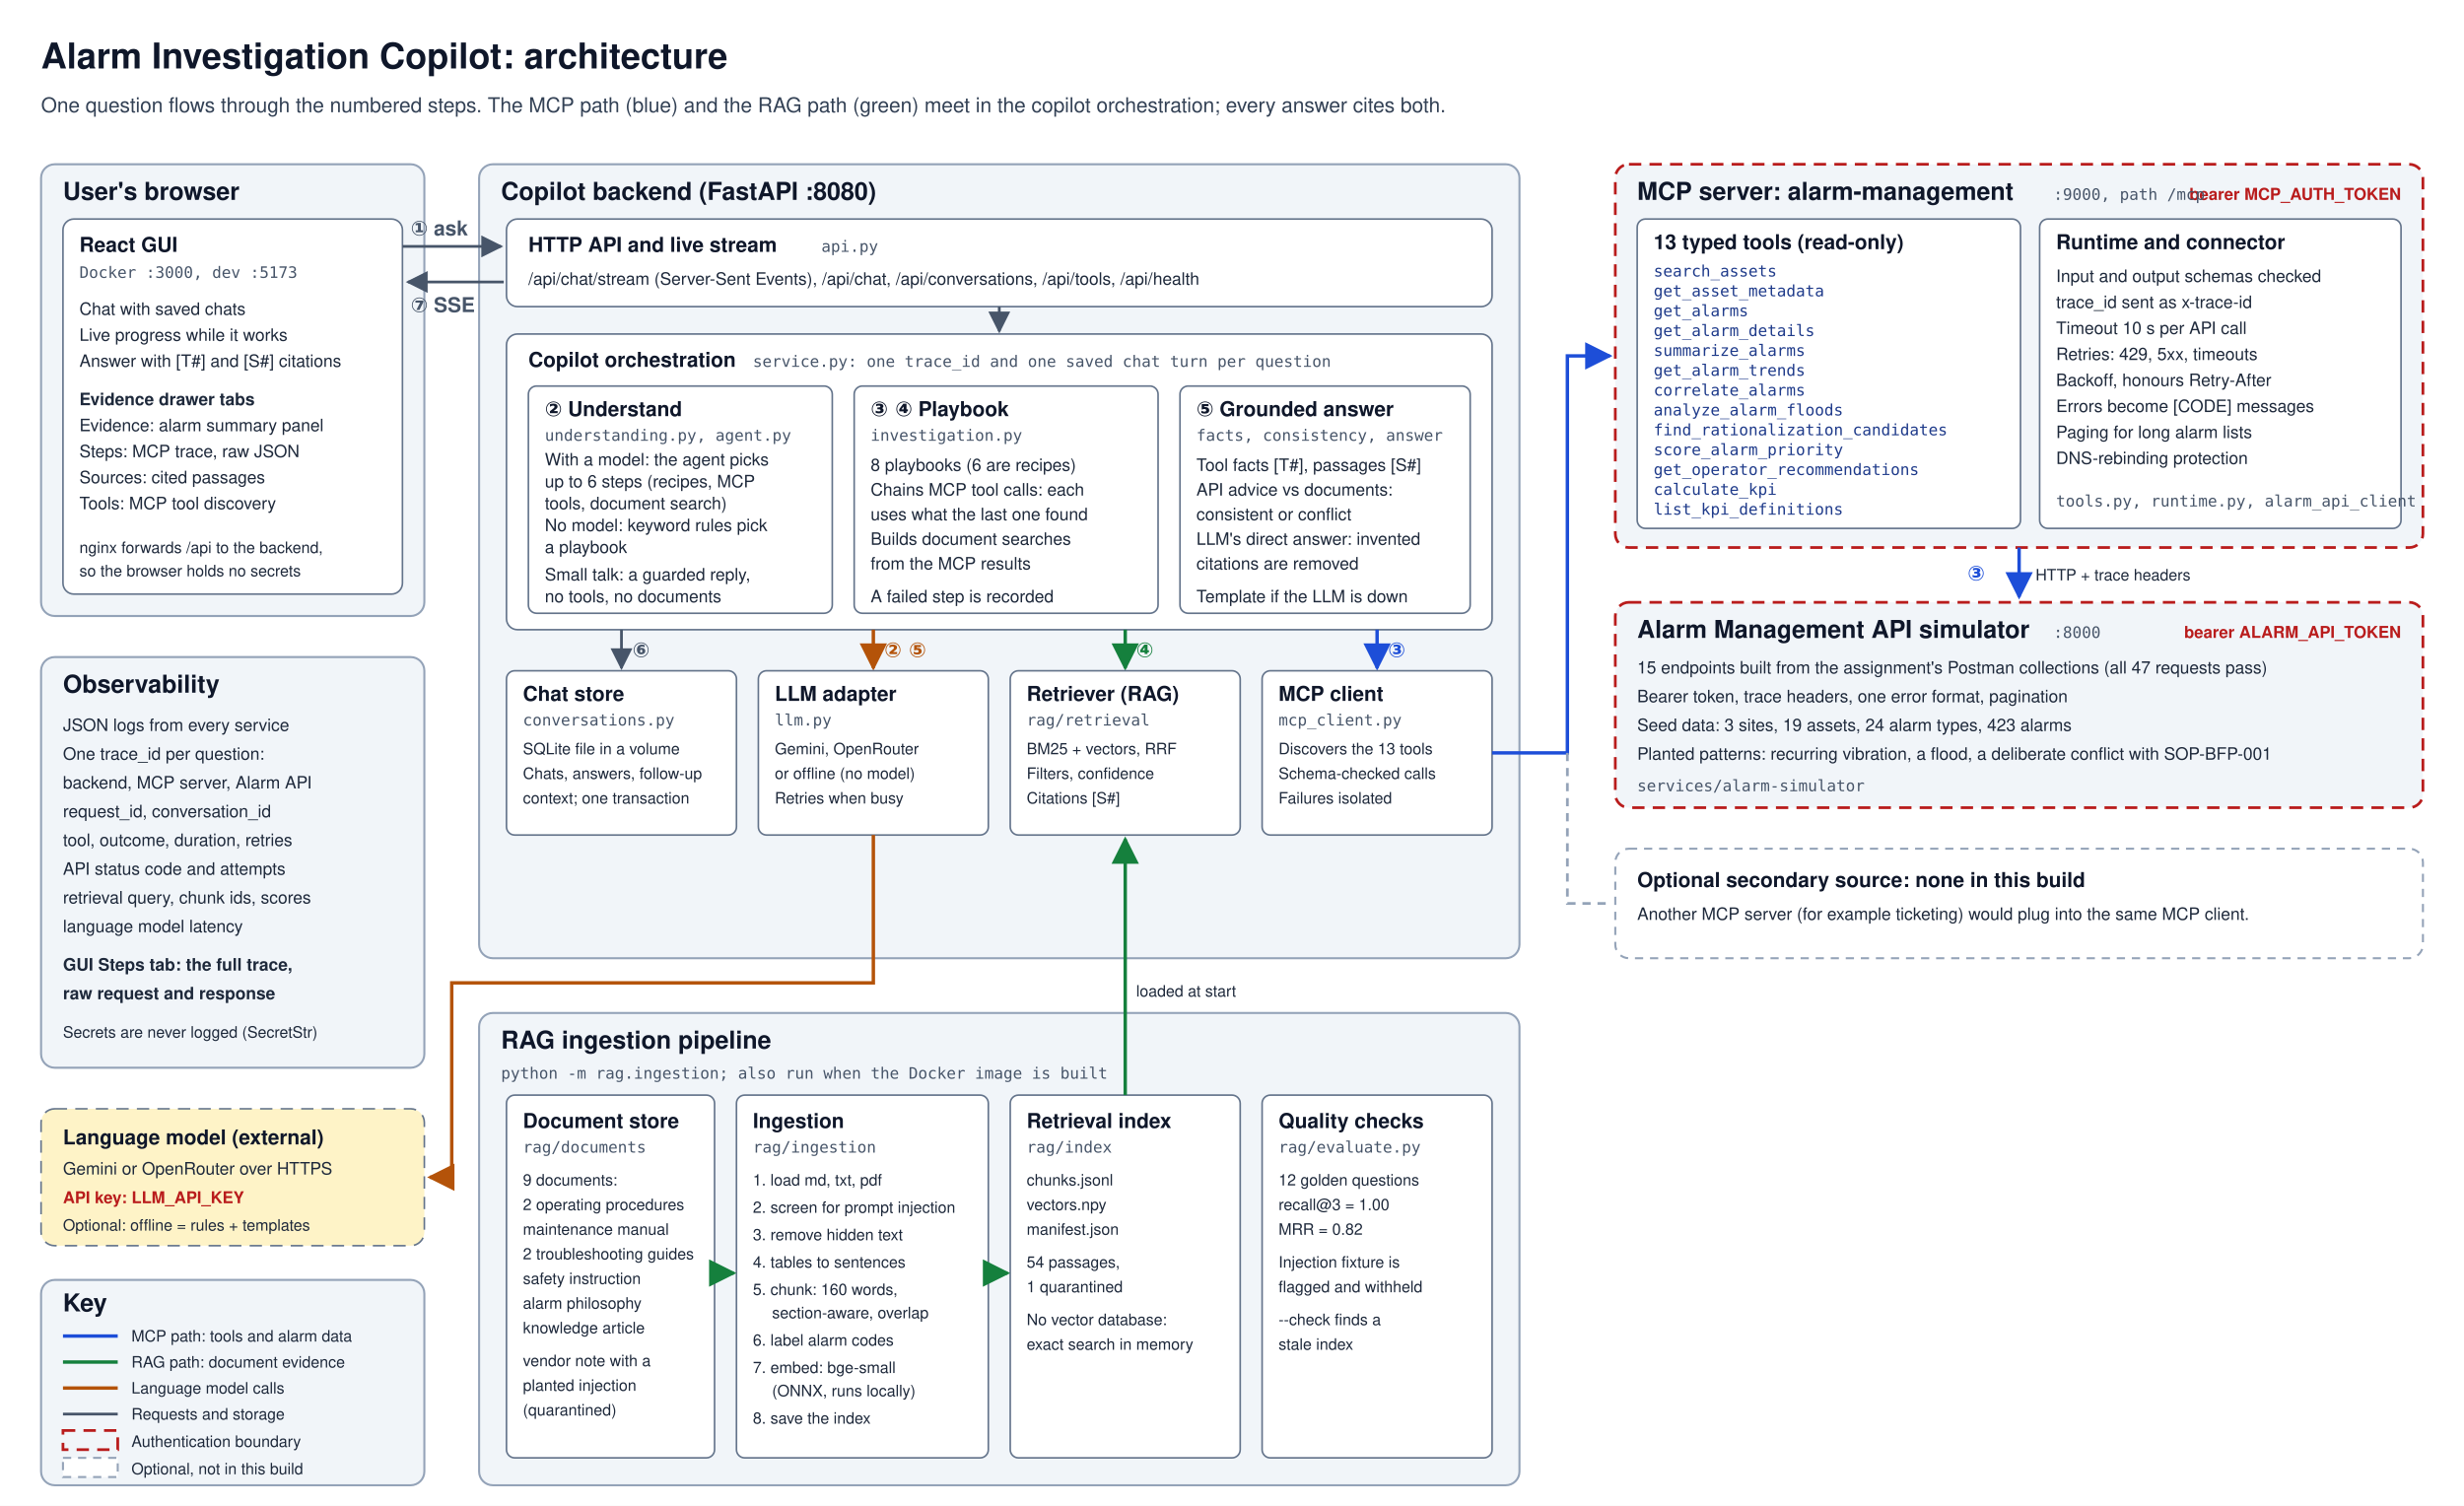
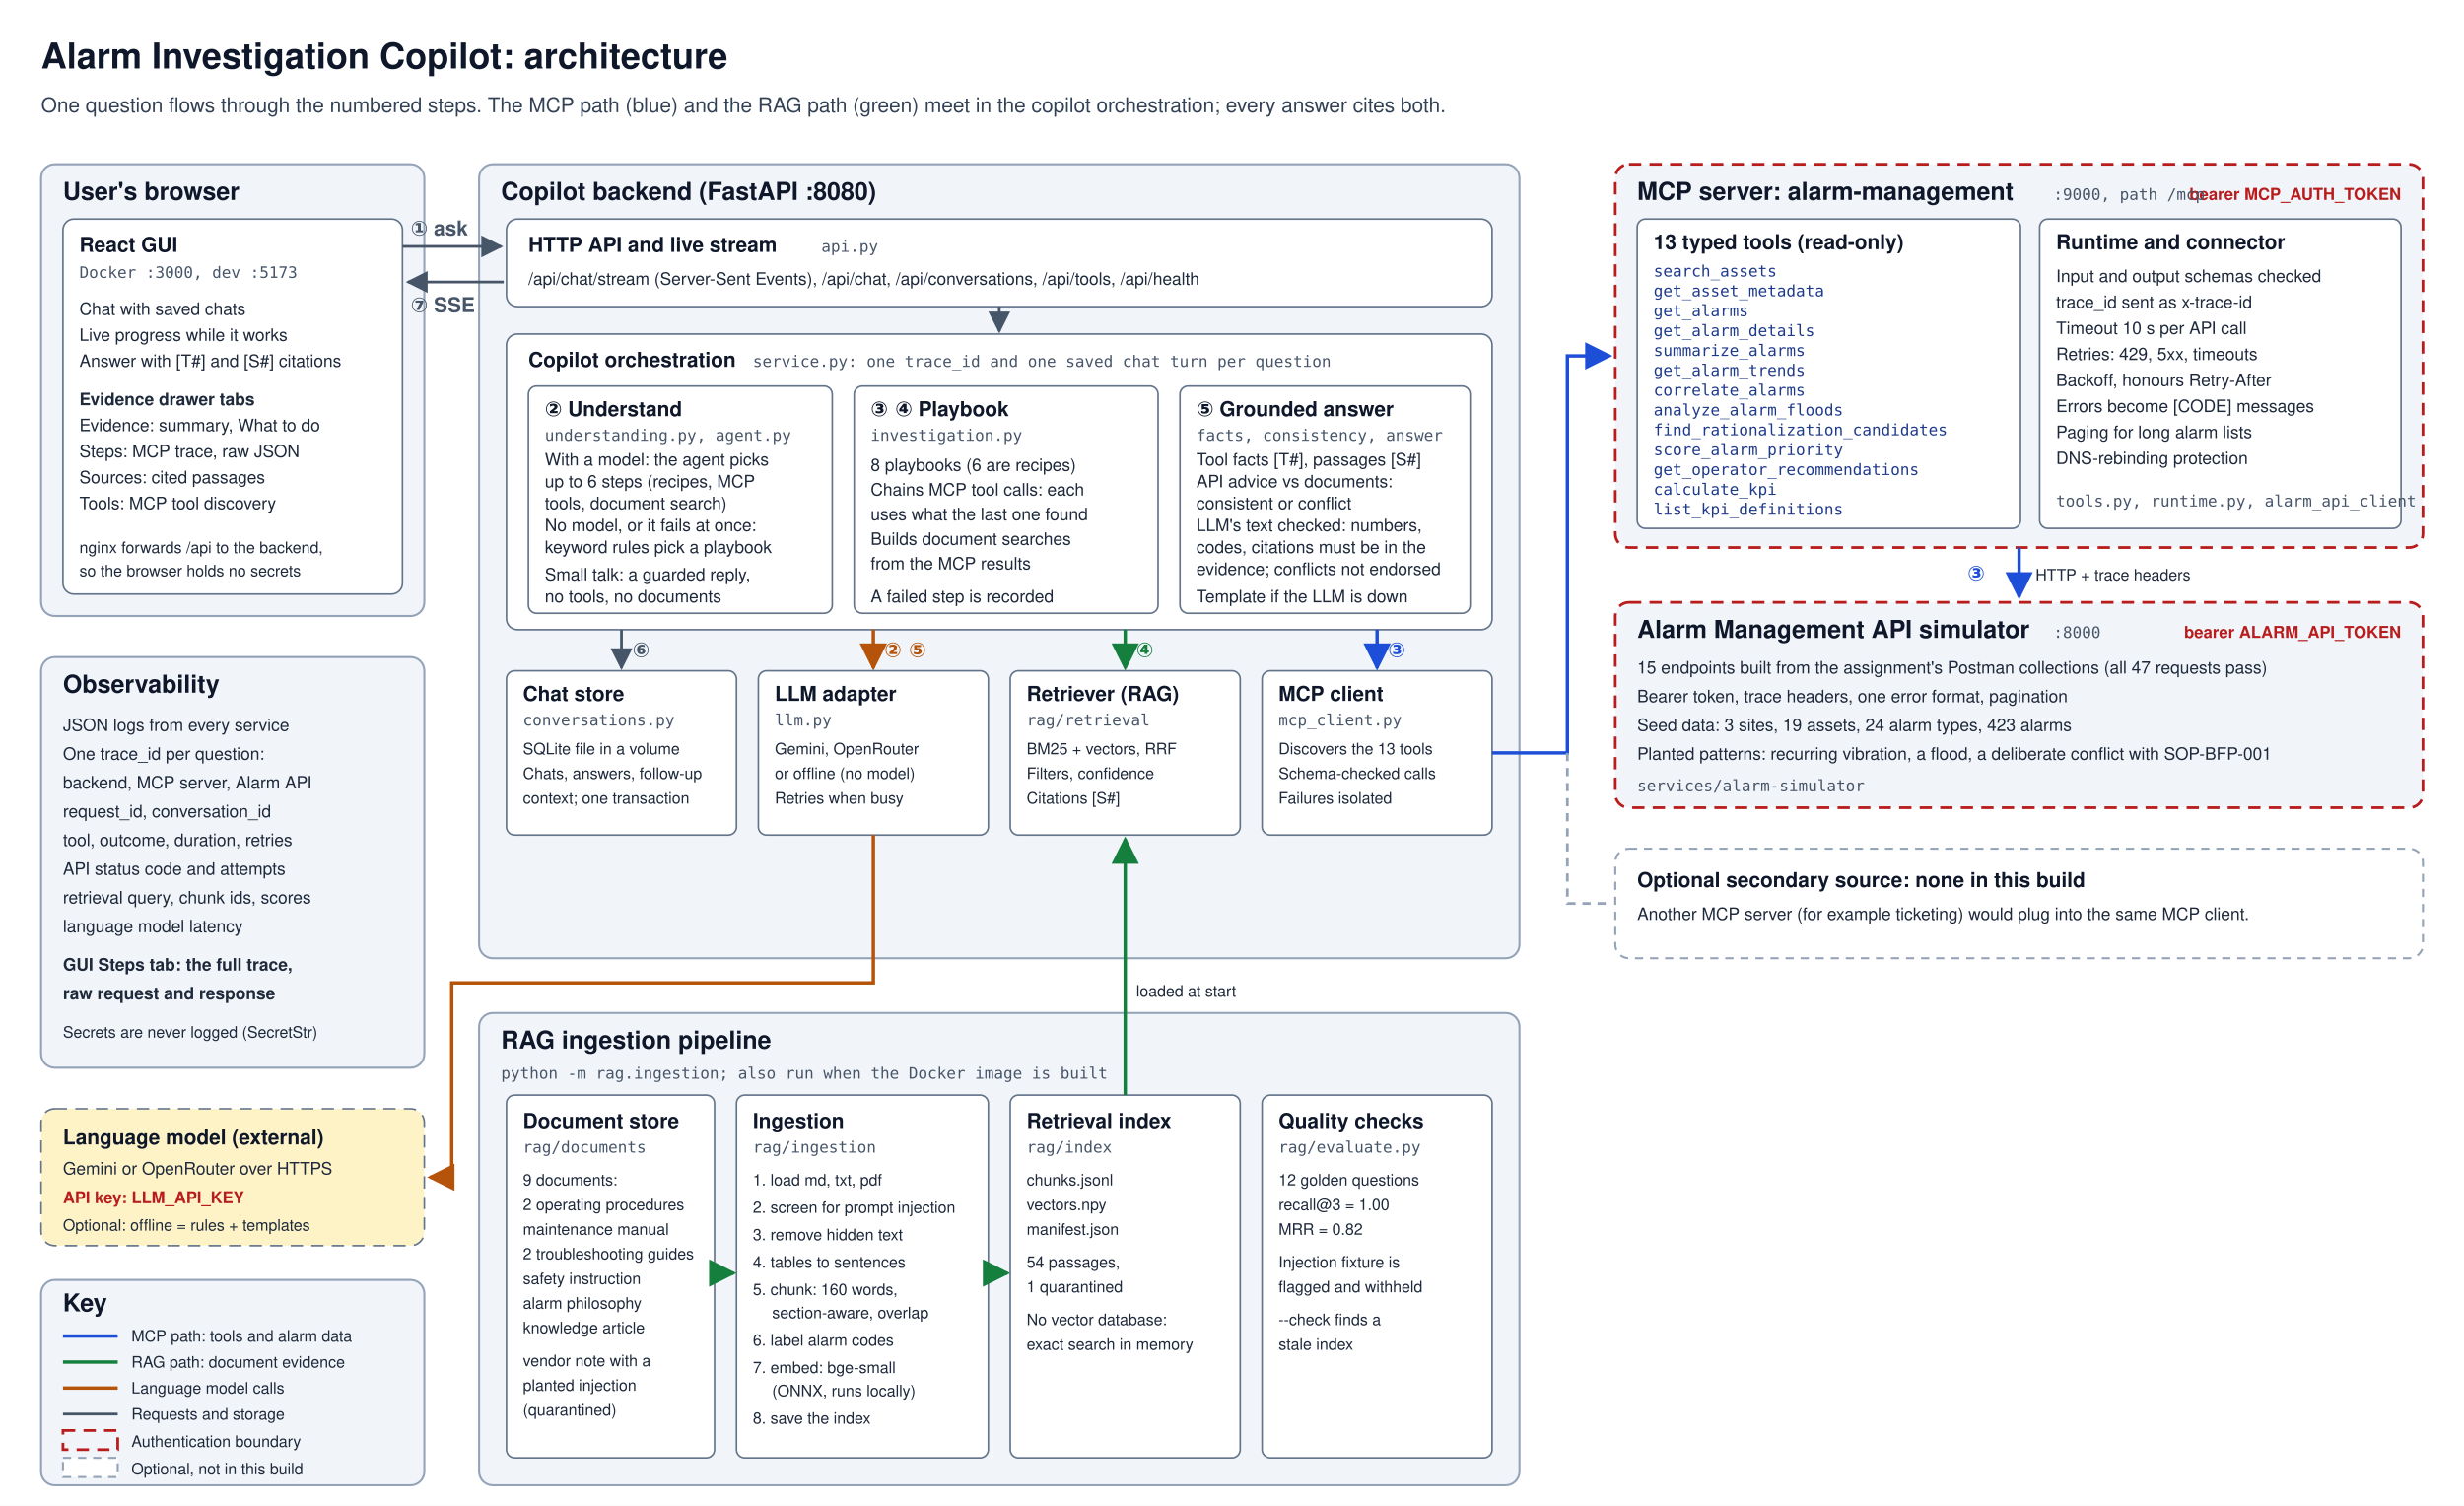
<svg xmlns="http://www.w3.org/2000/svg" width="1800" height="1100" viewBox="0 0 1800 1100" font-family="Segoe UI, Helvetica, Arial, sans-serif">
  <defs>
    <marker id="a-grey" viewBox="0 0 10 10" refX="9" refY="5" markerWidth="8" markerHeight="8" orient="auto-start-reverse">
      <path d="M0 0L10 5L0 10z" fill="#475569" />
    </marker>
    <marker id="a-blue" viewBox="0 0 10 10" refX="9" refY="5" markerWidth="8" markerHeight="8" orient="auto-start-reverse">
      <path d="M0 0L10 5L0 10z" fill="#1d4ed8" />
    </marker>
    <marker id="a-green" viewBox="0 0 10 10" refX="9" refY="5" markerWidth="8" markerHeight="8" orient="auto-start-reverse">
      <path d="M0 0L10 5L0 10z" fill="#15803d" />
    </marker>
    <marker id="a-orange" viewBox="0 0 10 10" refX="9" refY="5" markerWidth="8" markerHeight="8" orient="auto-start-reverse">
      <path d="M0 0L10 5L0 10z" fill="#b45309" />
    </marker>
  </defs>
  <style>
    .zone { fill: #f1f5f9; stroke: #94a3b8; stroke-width: 1.5; }
    .auth { stroke: #b91c1c; stroke-width: 2; stroke-dasharray: 9 6; }
    .optional { fill: #ffffff; stroke: #94a3b8; stroke-width: 1.5; stroke-dasharray: 6 5; }
    .box { fill: #ffffff; stroke: #64748b; stroke-width: 1.2; }
    .external { fill: #fef3c7; }
    .zt { font-size: 18px; font-weight: 700; fill: #0f172a; }
    .bt { font-size: 15px; font-weight: 700; fill: #0f172a; }
    .file { font-size: 11.5px; fill: #475569; font-family: Consolas, Menlo, monospace; }
    .tx { font-size: 12.5px; fill: #1e293b; }
    .sm { font-size: 11.5px; fill: #1e293b; }
    .mono { font-size: 11.5px; fill: #1e3a8a; font-family: Consolas, Menlo, monospace; }
    .badge { font-size: 12px; font-weight: 700; fill: #b91c1c; }
    .n { font-size: 15px; font-weight: 700; }
    .grey { stroke: #475569; stroke-width: 2; fill: none; }
    .blue { stroke: #1d4ed8; stroke-width: 2.5; fill: none; }
    .green { stroke: #15803d; stroke-width: 2.5; fill: none; }
    .orange { stroke: #b45309; stroke-width: 2.5; fill: none; }
    .dashgrey { stroke: #94a3b8; stroke-width: 2; stroke-dasharray: 6 5; fill: none; }
  </style>
  <rect width="1800" height="1100" fill="#ffffff" />
  <text x="30" y="50" font-size="26" font-weight="700" fill="#0f172a">Alarm Investigation Copilot: architecture</text>
  <text x="30" y="82" font-size="15" fill="#334155">One question flows through the numbered steps. The MCP path (blue) and the RAG path (green) meet in the copilot orchestration; every answer cites both.</text>
  <rect class="zone" x="30" y="120" width="280" height="330" rx="10" />
  <text class="zt" x="46" y="146">User's browser</text>
  <rect class="box" x="46" y="160" width="248" height="274" rx="8" />
  <text class="bt" x="58" y="184">React GUI</text>
  <text class="file" x="58" y="203">Docker :3000, dev :5173</text>
  <text class="tx" x="58" y="230">Chat with saved chats</text>
  <text class="tx" x="58" y="249">Live progress while it works</text>
  <text class="tx" x="58" y="268">Answer with [T#] and [S#] citations</text>
  <text class="tx" x="58" y="296" font-weight="700">Evidence drawer tabs</text>
-   <text class="tx" x="58" y="315">Evidence: alarm summary panel</text>
+   <text class="tx" x="58" y="315">Evidence: summary, What to do</text>
  <text class="tx" x="58" y="334">Steps: MCP trace, raw JSON</text>
  <text class="tx" x="58" y="353">Sources: cited passages</text>
  <text class="tx" x="58" y="372">Tools: MCP tool discovery</text>
  <text class="sm" x="58" y="404" fill="#475569">nginx forwards /api to the backend,</text>
  <text class="sm" x="58" y="421" fill="#475569">so the browser holds no secrets</text>
  <rect class="zone" x="30" y="480" width="280" height="300" rx="10" />
  <text class="zt" x="46" y="506">Observability</text>
  <text class="tx" x="46" y="534">JSON logs from every service</text>
  <text class="tx" x="46" y="555">One trace_id per question:</text>
  <text class="tx" x="46" y="576">backend, MCP server, Alarm API</text>
  <text class="tx" x="46" y="597">request_id, conversation_id</text>
  <text class="tx" x="46" y="618">tool, outcome, duration, retries</text>
  <text class="tx" x="46" y="639">API status code and attempts</text>
  <text class="tx" x="46" y="660">retrieval query, chunk ids, scores</text>
  <text class="tx" x="46" y="681">language model latency</text>
  <text class="tx" x="46" y="709" font-weight="700">GUI Steps tab: the full trace,</text>
  <text class="tx" x="46" y="730" font-weight="700">raw request and response</text>
  <text class="sm" x="46" y="758" fill="#475569">Secrets are never logged (SecretStr)</text>
  <rect class="box external auth" x="30" y="810" width="280" height="100" rx="10" />
  <text class="bt" x="46" y="836">Language model (external)</text>
  <text class="tx" x="46" y="858">Gemini or OpenRouter over HTTPS</text>
  <text class="badge" x="46" y="879">API key: LLM_API_KEY</text>
  <text class="sm" x="46" y="899">Optional: offline = rules + templates</text>
  <rect class="zone" x="30" y="935" width="280" height="150" rx="10" />
  <text class="zt" x="46" y="958">Key</text>
  <line class="blue" x1="46" y1="976" x2="86" y2="976" />
  <text class="sm" x="96" y="980">MCP path: tools and alarm data</text>
  <line class="green" x1="46" y1="995" x2="86" y2="995" />
  <text class="sm" x="96" y="999">RAG path: document evidence</text>
  <line class="orange" x1="46" y1="1014" x2="86" y2="1014" />
  <text class="sm" x="96" y="1018">Language model calls</text>
  <line class="grey" x1="46" y1="1033" x2="86" y2="1033" />
  <text class="sm" x="96" y="1037">Requests and storage</text>
  <rect class="auth" x="46" y="1045" width="40" height="14" fill="none" />
  <text class="sm" x="96" y="1057">Authentication boundary</text>
  <rect class="optional" x="46" y="1065" width="40" height="14" />
  <text class="sm" x="96" y="1077">Optional, not in this build</text>
  <rect class="zone" x="350" y="120" width="760" height="580" rx="10" />
  <text class="zt" x="366" y="146">Copilot backend (FastAPI :8080)</text>
  <rect class="box" x="370" y="160" width="720" height="64" rx="8" />
  <text class="bt" x="386" y="184">HTTP API and live stream</text>
  <text class="file" x="600" y="184">api.py</text>
  <text class="tx" x="386" y="208">/api/chat/stream (Server-Sent Events), /api/chat, /api/conversations, /api/tools, /api/health</text>
  <line class="grey" x1="730" y1="224" x2="730" y2="242" marker-end="url(#a-grey)" />
  <rect class="box" x="370" y="244" width="720" height="216" rx="8" fill="#f8fafc" />
  <text class="bt" x="386" y="268">Copilot orchestration</text>
  <text class="file" x="550" y="268">service.py: one trace_id and one saved chat turn per question</text>
  <rect class="box" x="386" y="282" width="222" height="166" rx="6" />
  <text class="bt" x="398" y="304">② Understand</text>
  <text class="file" x="398" y="322">understanding.py, agent.py</text>
  <text class="tx" x="398" y="340">With a model: the agent picks</text>
  <text class="tx" x="398" y="356">up to 6 steps (recipes, MCP</text>
  <text class="tx" x="398" y="372">tools, document search)</text>
-   <text class="tx" x="398" y="388">No model: keyword rules pick</text>
-   <text class="tx" x="398" y="404">a playbook</text>
+   <text class="tx" x="398" y="388">No model, or it fails at once:</text>
+   <text class="tx" x="398" y="404">keyword rules pick a playbook</text>
  <text class="tx" x="398" y="424">Small talk: a guarded reply,</text>
  <text class="tx" x="398" y="440">no tools, no documents</text>
  <rect class="box" x="624" y="282" width="222" height="166" rx="6" />
  <text class="bt" x="636" y="304">③ ④ Playbook</text>
  <text class="file" x="636" y="322">investigation.py</text>
  <text class="tx" x="636" y="344">8 playbooks (6 are recipes)</text>
  <text class="tx" x="636" y="362">Chains MCP tool calls: each</text>
  <text class="tx" x="636" y="380">uses what the last one found</text>
  <text class="tx" x="636" y="398">Builds document searches</text>
  <text class="tx" x="636" y="416">from the MCP results</text>
  <text class="tx" x="636" y="440">A failed step is recorded</text>
  <rect class="box" x="862" y="282" width="212" height="166" rx="6" />
  <text class="bt" x="874" y="304">⑤ Grounded answer</text>
  <text class="file" x="874" y="322">facts, consistency, answer</text>
-   <text class="tx" x="874" y="344">Tool facts [T#], passages [S#]</text>
-   <text class="tx" x="874" y="362">API advice vs documents:</text>
-   <text class="tx" x="874" y="380">consistent or conflict</text>
-   <text class="tx" x="874" y="398">LLM's direct answer: invented</text>
-   <text class="tx" x="874" y="416">citations are removed</text>
+   <text class="tx" x="874" y="340">Tool facts [T#], passages [S#]</text>
+   <text class="tx" x="874" y="356">API advice vs documents:</text>
+   <text class="tx" x="874" y="372">consistent or conflict</text>
+   <text class="tx" x="874" y="388">LLM's text checked: numbers,</text>
+   <text class="tx" x="874" y="404">codes, citations must be in the</text>
+   <text class="tx" x="874" y="420">evidence; conflicts not endorsed</text>
  <text class="tx" x="874" y="440">Template if the LLM is down</text>
  <line class="grey" x1="454" y1="460" x2="454" y2="488" marker-end="url(#a-grey)" />
  <text class="n" x="462" y="480" fill="#475569">⑥</text>
  <line class="orange" x1="638" y1="460" x2="638" y2="488" marker-end="url(#a-orange)" />
  <text class="n" x="646" y="480" fill="#b45309">② ⑤</text>
  <line class="green" x1="822" y1="460" x2="822" y2="488" marker-end="url(#a-green)" />
  <text class="n" x="830" y="480" fill="#15803d">④</text>
  <line class="blue" x1="1006" y1="460" x2="1006" y2="488" marker-end="url(#a-blue)" />
  <text class="n" x="1014" y="480" fill="#1d4ed8">③</text>
  <rect class="box" x="370" y="490" width="168" height="120" rx="6" />
  <text class="bt" x="382" y="512">Chat store</text>
  <text class="file" x="382" y="530">conversations.py</text>
  <text class="sm" x="382" y="551">SQLite file in a volume</text>
  <text class="sm" x="382" y="569">Chats, answers, follow-up</text>
  <text class="sm" x="382" y="587">context; one transaction</text>
  <rect class="box" x="554" y="490" width="168" height="120" rx="6" />
  <text class="bt" x="566" y="512">LLM adapter</text>
  <text class="file" x="566" y="530">llm.py</text>
  <text class="sm" x="566" y="551">Gemini, OpenRouter</text>
  <text class="sm" x="566" y="569">or offline (no model)</text>
  <text class="sm" x="566" y="587">Retries when busy</text>
  <rect class="box" x="738" y="490" width="168" height="120" rx="6" />
  <text class="bt" x="750" y="512">Retriever (RAG)</text>
  <text class="file" x="750" y="530">rag/retrieval</text>
  <text class="sm" x="750" y="551">BM25 + vectors, RRF</text>
  <text class="sm" x="750" y="569">Filters, confidence</text>
  <text class="sm" x="750" y="587">Citations [S#]</text>
  <rect class="box" x="922" y="490" width="168" height="120" rx="6" />
  <text class="bt" x="934" y="512">MCP client</text>
  <text class="file" x="934" y="530">mcp_client.py</text>
  <text class="sm" x="934" y="551">Discovers the 13 tools</text>
  <text class="sm" x="934" y="569">Schema-checked calls</text>
  <text class="sm" x="934" y="587">Failures isolated</text>
  <line class="grey" x1="294" y1="180" x2="366" y2="180" marker-end="url(#a-grey)" />
  <text class="n" x="300" y="172" fill="#475569">① ask</text>
  <line class="grey" x1="368" y1="206" x2="298" y2="206" marker-end="url(#a-grey)" />
  <text class="n" x="300" y="228" fill="#475569">⑦ SSE</text>
  <path class="blue" d="M1090 550 H1145 V260 H1176" marker-end="url(#a-blue)" />
  <path class="dashgrey" d="M1145 550 V660 H1176" />
  <path class="orange" d="M638 610 V718 H330 V860 H314" marker-end="url(#a-orange)" />
  <rect class="zone auth" x="1180" y="120" width="590" height="280" rx="10" />
  <text class="zt" x="1196" y="146">MCP server: alarm-management</text>
  <text class="badge" x="1754" y="146" text-anchor="end">bearer MCP_AUTH_TOKEN</text>
  <text class="file" x="1500" y="146">:9000, path /mcp</text>
  <rect class="box" x="1196" y="160" width="280" height="226" rx="6" />
  <text class="bt" x="1208" y="182">13 typed tools (read-only)</text>
  <text class="mono" x="1208" y="202">search_assets</text>
  <text class="mono" x="1208" y="216.5">get_asset_metadata</text>
  <text class="mono" x="1208" y="231">get_alarms</text>
  <text class="mono" x="1208" y="245.5">get_alarm_details</text>
  <text class="mono" x="1208" y="260">summarize_alarms</text>
  <text class="mono" x="1208" y="274.5">get_alarm_trends</text>
  <text class="mono" x="1208" y="289">correlate_alarms</text>
  <text class="mono" x="1208" y="303.5">analyze_alarm_floods</text>
  <text class="mono" x="1208" y="318">find_rationalization_candidates</text>
  <text class="mono" x="1208" y="332.5">score_alarm_priority</text>
  <text class="mono" x="1208" y="347">get_operator_recommendations</text>
  <text class="mono" x="1208" y="361.5">calculate_kpi</text>
  <text class="mono" x="1208" y="376">list_kpi_definitions</text>
  <rect class="box" x="1490" y="160" width="264" height="226" rx="6" />
  <text class="bt" x="1502" y="182">Runtime and connector</text>
  <text class="tx" x="1502" y="206">Input and output schemas checked</text>
  <text class="tx" x="1502" y="225">trace_id sent as x-trace-id</text>
  <text class="tx" x="1502" y="244">Timeout 10 s per API call</text>
  <text class="tx" x="1502" y="263">Retries: 429, 5xx, timeouts</text>
  <text class="tx" x="1502" y="282">Backoff, honours Retry-After</text>
  <text class="tx" x="1502" y="301">Errors become [CODE] messages</text>
  <text class="tx" x="1502" y="320">Paging for long alarm lists</text>
  <text class="tx" x="1502" y="339">DNS-rebinding protection</text>
  <text class="file" x="1502" y="370">tools.py, runtime.py, alarm_api_client</text>
  <line class="blue" x1="1475" y1="400" x2="1475" y2="436" marker-end="url(#a-blue)" />
  <text class="n" x="1450" y="424" fill="#1d4ed8" text-anchor="end">③</text>
  <text class="sm" x="1487" y="424" fill="#1d4ed8">HTTP + trace headers</text>
  <rect class="zone auth" x="1180" y="440" width="590" height="150" rx="10" />
  <text class="zt" x="1196" y="466">Alarm Management API simulator</text>
  <text class="badge" x="1754" y="466" text-anchor="end">bearer ALARM_API_TOKEN</text>
  <text class="file" x="1500" y="466">:8000</text>
  <text class="tx" x="1196" y="492">15 endpoints built from the assignment's Postman collections (all 47 requests pass)</text>
  <text class="tx" x="1196" y="513">Bearer token, trace headers, one error format, pagination</text>
  <text class="tx" x="1196" y="534">Seed data: 3 sites, 19 assets, 24 alarm types, 423 alarms</text>
  <text class="tx" x="1196" y="555">Planted patterns: recurring vibration, a flood, a deliberate conflict with SOP-BFP-001</text>
  <text class="file" x="1196" y="578">services/alarm-simulator</text>
  <rect class="optional" x="1180" y="620" width="590" height="80" rx="10" />
  <text class="bt" x="1196" y="648" fill="#475569">Optional secondary source: none in this build</text>
  <text class="tx" x="1196" y="672" fill="#475569">Another MCP server (for example ticketing) would plug into the same MCP client.</text>
  <rect class="zone" x="350" y="740" width="760" height="345" rx="10" />
  <text class="zt" x="366" y="766">RAG ingestion pipeline</text>
  <text class="file" x="366" y="788">python -m rag.ingestion; also run when the Docker image is built</text>
  <rect class="box" x="370" y="800" width="152" height="265" rx="6" />
  <text class="bt" x="382" y="824">Document store</text>
  <text class="file" x="382" y="842">rag/documents</text>
  <text class="sm" x="382" y="866">9 documents:</text>
  <text class="sm" x="382" y="884">2 operating procedures</text>
  <text class="sm" x="382" y="902">maintenance manual</text>
  <text class="sm" x="382" y="920">2 troubleshooting guides</text>
  <text class="sm" x="382" y="938">safety instruction</text>
  <text class="sm" x="382" y="956">alarm philosophy</text>
  <text class="sm" x="382" y="974">knowledge article</text>
  <text class="sm" x="382" y="998">vendor note with a</text>
  <text class="sm" x="382" y="1016">planted injection</text>
  <text class="sm" x="382" y="1034">(quarantined)</text>
  <rect class="box" x="538" y="800" width="184" height="265" rx="6" />
  <text class="bt" x="550" y="824">Ingestion</text>
  <text class="file" x="550" y="842">rag/ingestion</text>
  <text class="sm" x="550" y="866">1. load md, txt, pdf</text>
  <text class="sm" x="550" y="886">2. screen for prompt injection</text>
  <text class="sm" x="550" y="906">3. remove hidden text</text>
  <text class="sm" x="550" y="926">4. tables to sentences</text>
  <text class="sm" x="550" y="946">5. chunk: 160 words,</text>
  <text class="sm" x="564" y="963">section-aware, overlap</text>
  <text class="sm" x="550" y="983">6. label alarm codes</text>
  <text class="sm" x="550" y="1003">7. embed: bge-small</text>
  <text class="sm" x="564" y="1020">(ONNX, runs locally)</text>
  <text class="sm" x="550" y="1040">8. save the index</text>
  <rect class="box" x="738" y="800" width="168" height="265" rx="6" />
  <text class="bt" x="750" y="824">Retrieval index</text>
  <text class="file" x="750" y="842">rag/index</text>
  <text class="sm" x="750" y="866">chunks.jsonl</text>
  <text class="sm" x="750" y="884">vectors.npy</text>
  <text class="sm" x="750" y="902">manifest.json</text>
  <text class="sm" x="750" y="926">54 passages,</text>
  <text class="sm" x="750" y="944">1 quarantined</text>
  <text class="sm" x="750" y="968">No vector database:</text>
  <text class="sm" x="750" y="986">exact search in memory</text>
  <rect class="box" x="922" y="800" width="168" height="265" rx="6" />
  <text class="bt" x="934" y="824">Quality checks</text>
  <text class="file" x="934" y="842">rag/evaluate.py</text>
  <text class="sm" x="934" y="866">12 golden questions</text>
  <text class="sm" x="934" y="884">recall@3 = 1.00</text>
  <text class="sm" x="934" y="902">MRR = 0.82</text>
  <text class="sm" x="934" y="926">Injection fixture is</text>
  <text class="sm" x="934" y="944">flagged and withheld</text>
  <text class="sm" x="934" y="968">--check finds a</text>
  <text class="sm" x="934" y="986">stale index</text>
  <line class="green" x1="522" y1="930" x2="536" y2="930" marker-end="url(#a-green)" />
  <line class="green" x1="722" y1="930" x2="736" y2="930" marker-end="url(#a-green)" />
  <line class="green" x1="822" y1="800" x2="822" y2="613" marker-end="url(#a-green)" />
  <text class="sm" x="830" y="728" fill="#15803d">loaded at start</text>
</svg>
